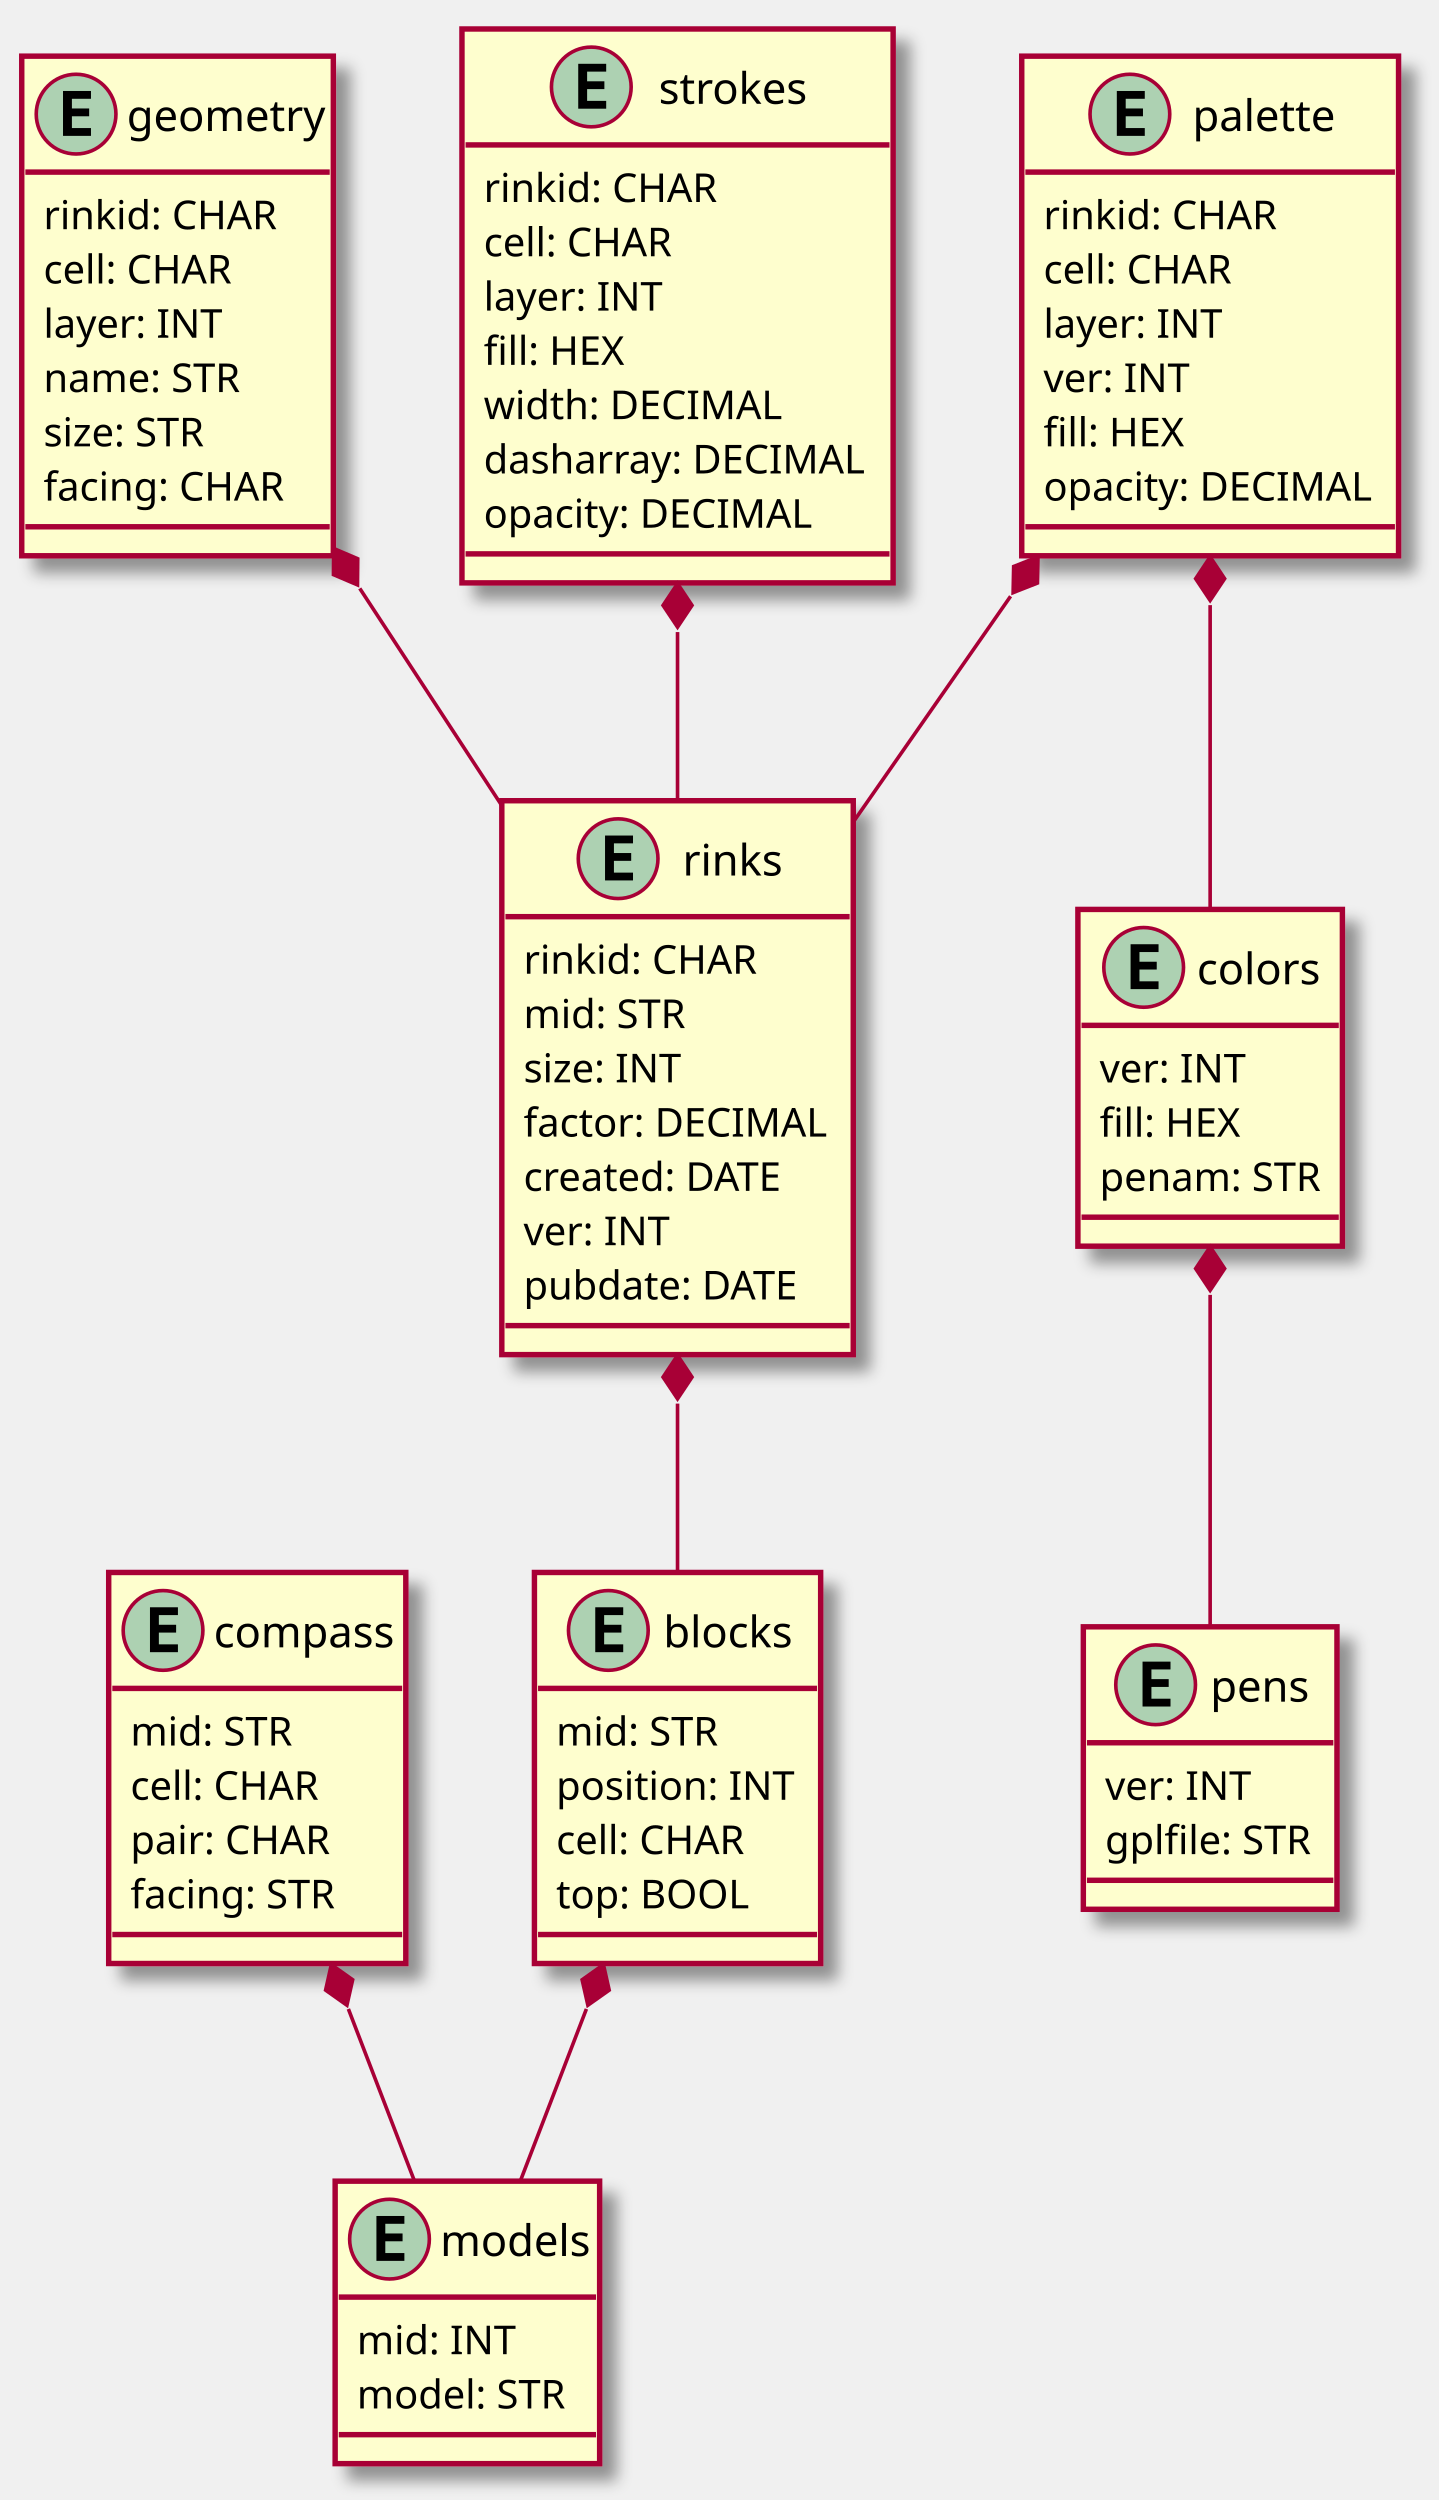
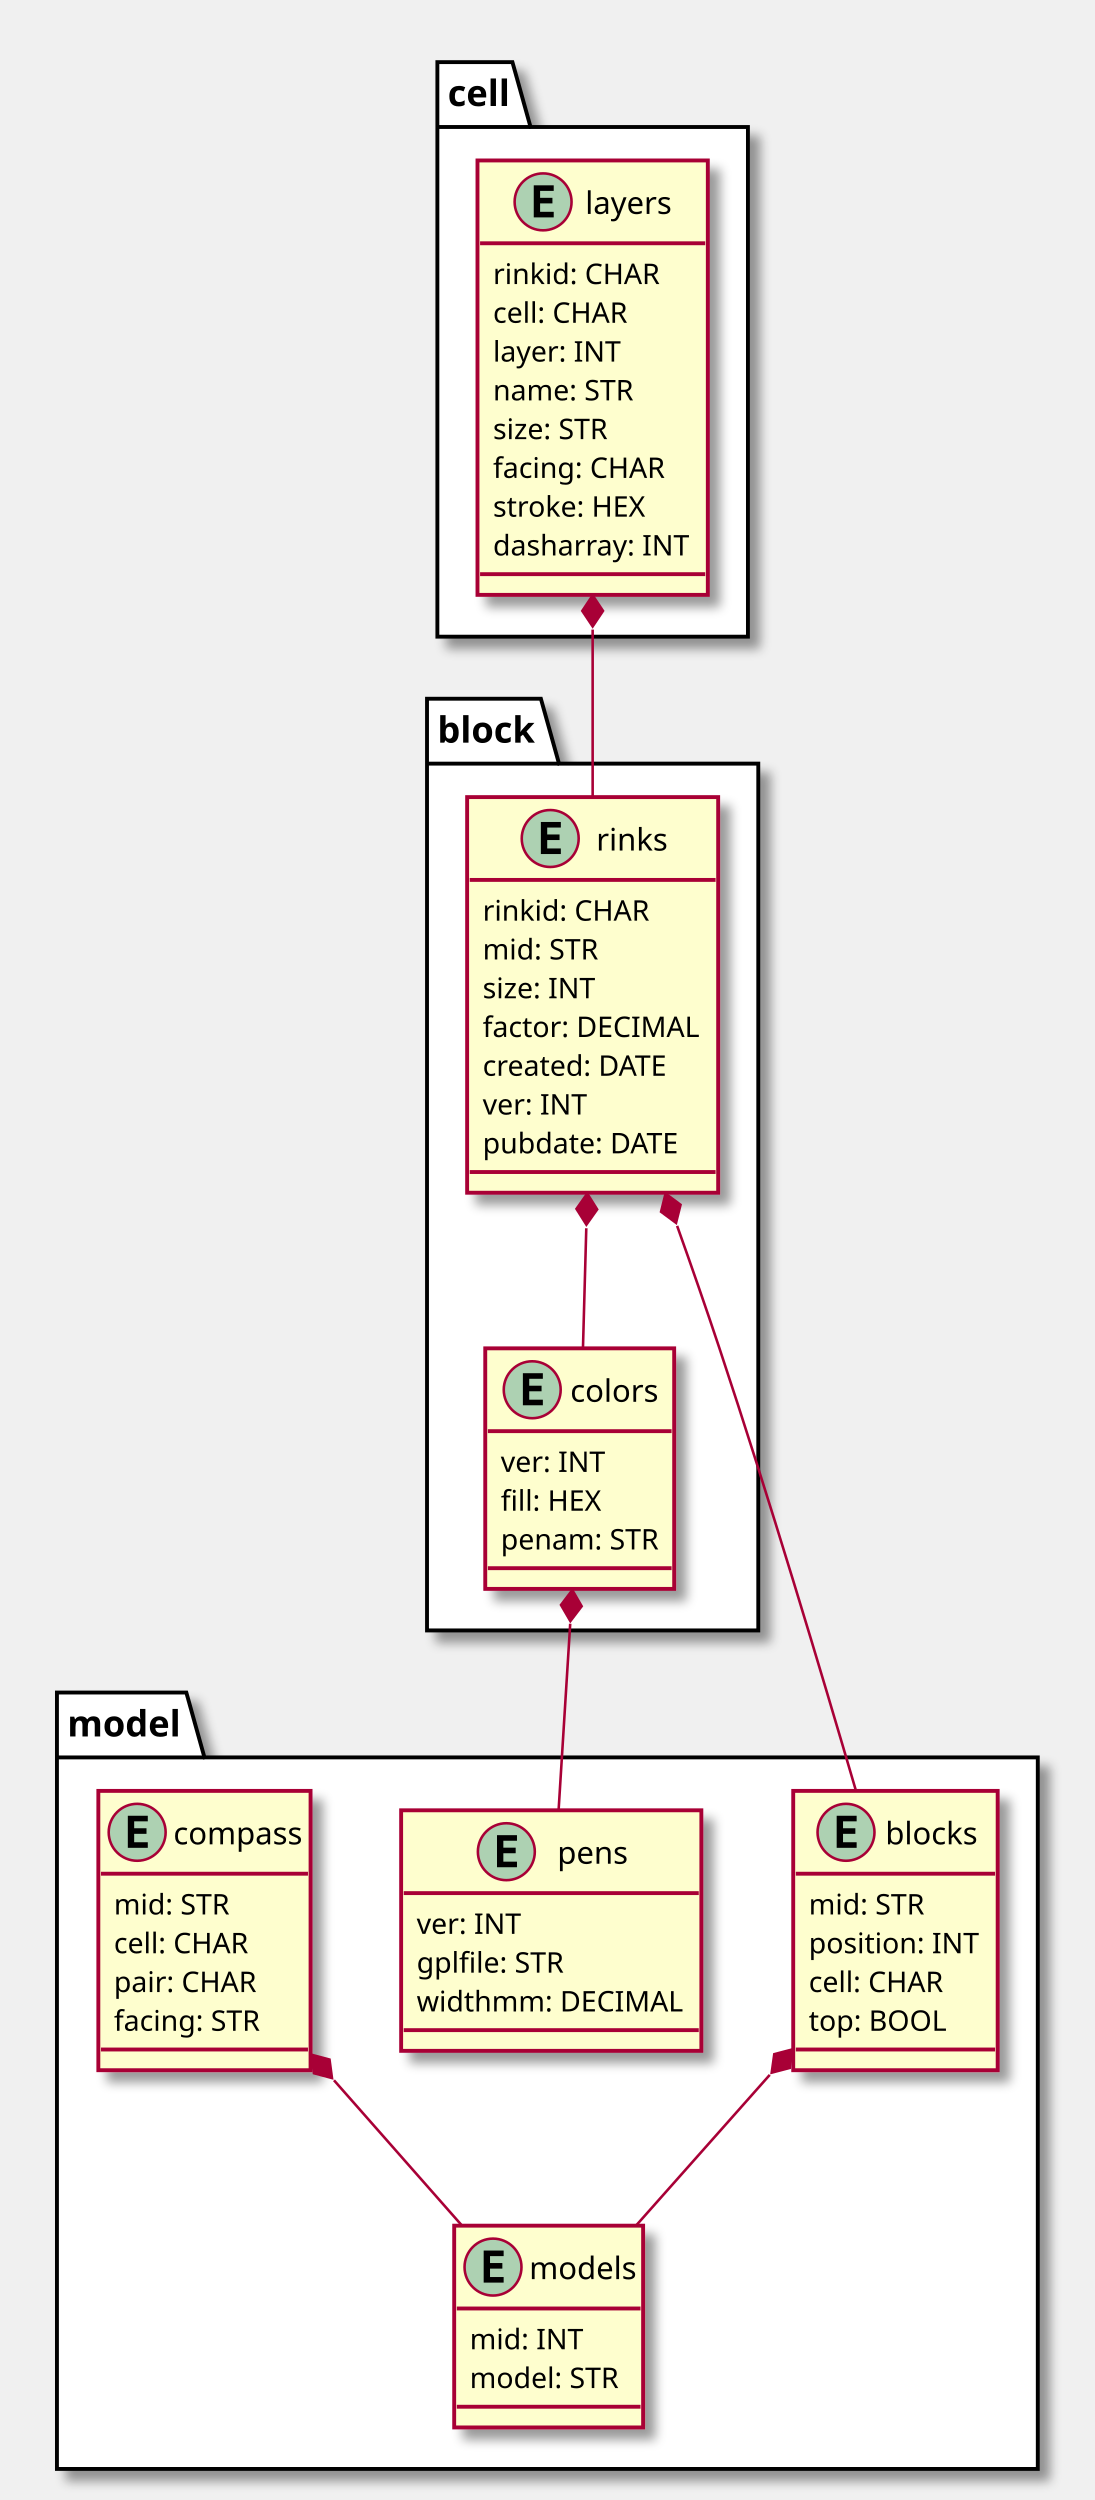
- <svg xmlns="http://www.w3.org/2000/svg" contentScriptType="application/ecmascript" contentStyleType="text/css" height="690px" preserveAspectRatio="none" style="width:397px;height:690px;" version="1.1" viewBox="0 0 397 690" width="397px" zoomAndPan="magnify">
+ <svg xmlns="http://www.w3.org/2000/svg" contentScriptType="application/ecmascript" contentStyleType="text/css" height="966px" preserveAspectRatio="none" style="width:423px;height:966px;" version="1.1" viewBox="0 0 423 966" width="423px" zoomAndPan="magnify">
  <defs>
-     <filter height="300%" id="ftkmh0aqzoobv" width="300%" x="-1" y="-1">
+     <filter height="300%" id="fv91q16cfqxrh" width="300%" x="-1" y="-1">
      <feGaussianBlur result="blurOut" stdDeviation="2.0" />
      <feColorMatrix in="blurOut" result="blurOut2" type="matrix" values="0 0 0 0 0 0 0 0 0 0 0 0 0 0 0 0 0 0 .4 0" />
      <feOffset dx="4.0" dy="4.0" in="blurOut2" result="blurOut3" />
      <feBlend in="SourceGraphic" in2="blurOut3" mode="normal" />
    </filter>
  </defs>
  <g>
-     <rect fill="#FEFECE" filter="url(#ftkmh0aqzoobv)" height="107.928" id="blocks" style="stroke: #A80036; stroke-width: 1.5;" width="79" x="147.5" y="434" />
-     <ellipse cx="167.9" cy="450" fill="#ADD1B2" rx="11" ry="11" style="stroke: #A80036; stroke-width: 1.0;" />
-     <path d="M172.009,456 L164.291,456 L164.291,443.609 L172.009,443.609 L172.009,445.766 L166.744,445.766 L166.744,448.438 L171.509,448.438 L171.509,450.594 L166.744,450.594 L166.744,453.844 L172.009,453.844 L172.009,456 Z " />
-     <text fill="#000000" font-family="sans-serif" font-size="12" lengthAdjust="spacingAndGlyphs" textLength="35" x="183.1" y="454.656">blocks</text>
-     <line style="stroke: #A80036; stroke-width: 1.5;" x1="148.5" x2="225.5" y1="466" y2="466" />
-     <text fill="#000000" font-family="sans-serif" font-size="11" lengthAdjust="spacingAndGlyphs" textLength="45" x="153.5" y="481.759">mid: STR</text>
-     <text fill="#000000" font-family="sans-serif" font-size="11" lengthAdjust="spacingAndGlyphs" textLength="67" x="153.5" y="496.741">position: INT</text>
-     <text fill="#000000" font-family="sans-serif" font-size="11" lengthAdjust="spacingAndGlyphs" textLength="52" x="153.5" y="511.723">cell: CHAR</text>
-     <text fill="#000000" font-family="sans-serif" font-size="11" lengthAdjust="spacingAndGlyphs" textLength="55" x="153.5" y="526.705">top: BOOL</text>
-     <line style="stroke: #A80036; stroke-width: 1.5;" x1="148.5" x2="225.5" y1="533.928" y2="533.928" />
-     <rect fill="#FEFECE" filter="url(#ftkmh0aqzoobv)" height="107.928" id="compass" style="stroke: #A80036; stroke-width: 1.5;" width="82" x="30" y="434" />
-     <ellipse cx="45" cy="450" fill="#ADD1B2" rx="11" ry="11" style="stroke: #A80036; stroke-width: 1.0;" />
-     <path d="M49.109,456 L41.391,456 L41.391,443.609 L49.109,443.609 L49.109,445.766 L43.844,445.766 L43.844,448.438 L48.609,448.438 L48.609,450.594 L43.844,450.594 L43.844,453.844 L49.109,453.844 L49.109,456 Z " />
-     <text fill="#000000" font-family="sans-serif" font-size="12" lengthAdjust="spacingAndGlyphs" textLength="50" x="59" y="454.656">compass</text>
-     <line style="stroke: #A80036; stroke-width: 1.5;" x1="31" x2="111" y1="466" y2="466" />
-     <text fill="#000000" font-family="sans-serif" font-size="11" lengthAdjust="spacingAndGlyphs" textLength="45" x="36" y="481.759">mid: STR</text>
-     <text fill="#000000" font-family="sans-serif" font-size="11" lengthAdjust="spacingAndGlyphs" textLength="52" x="36" y="496.741">cell: CHAR</text>
-     <text fill="#000000" font-family="sans-serif" font-size="11" lengthAdjust="spacingAndGlyphs" textLength="56" x="36" y="511.723">pair: CHAR</text>
-     <text fill="#000000" font-family="sans-serif" font-size="11" lengthAdjust="spacingAndGlyphs" textLength="57" x="36" y="526.705">facing: STR</text>
-     <line style="stroke: #A80036; stroke-width: 1.5;" x1="31" x2="111" y1="533.928" y2="533.928" />
-     <rect fill="#FEFECE" filter="url(#ftkmh0aqzoobv)" height="137.891" id="geometry" style="stroke: #A80036; stroke-width: 1.5;" width="86" x="6" y="15.5" />
-     <ellipse cx="21" cy="31.5" fill="#ADD1B2" rx="11" ry="11" style="stroke: #A80036; stroke-width: 1.0;" />
-     <path d="M25.109,37.5 L17.391,37.5 L17.391,25.109 L25.109,25.109 L25.109,27.266 L19.844,27.266 L19.844,29.938 L24.609,29.938 L24.609,32.094 L19.844,32.094 L19.844,35.344 L25.109,35.344 L25.109,37.5 Z " />
-     <text fill="#000000" font-family="sans-serif" font-size="12" lengthAdjust="spacingAndGlyphs" textLength="54" x="35" y="36.156">geometry</text>
-     <line style="stroke: #A80036; stroke-width: 1.5;" x1="7" x2="91" y1="47.5" y2="47.5" />
-     <text fill="#000000" font-family="sans-serif" font-size="11" lengthAdjust="spacingAndGlyphs" textLength="66" x="12" y="63.259">rinkid: CHAR</text>
-     <text fill="#000000" font-family="sans-serif" font-size="11" lengthAdjust="spacingAndGlyphs" textLength="52" x="12" y="78.241">cell: CHAR</text>
-     <text fill="#000000" font-family="sans-serif" font-size="11" lengthAdjust="spacingAndGlyphs" textLength="50" x="12" y="93.223">layer: INT</text>
-     <text fill="#000000" font-family="sans-serif" font-size="11" lengthAdjust="spacingAndGlyphs" textLength="54" x="12" y="108.205">name: STR</text>
-     <text fill="#000000" font-family="sans-serif" font-size="11" lengthAdjust="spacingAndGlyphs" textLength="44" x="12" y="123.186">size: STR</text>
-     <text fill="#000000" font-family="sans-serif" font-size="11" lengthAdjust="spacingAndGlyphs" textLength="67" x="12" y="138.168">facing: CHAR</text>
-     <line style="stroke: #A80036; stroke-width: 1.5;" x1="7" x2="91" y1="145.391" y2="145.391" />
-     <rect fill="#FEFECE" filter="url(#ftkmh0aqzoobv)" height="77.964" id="pens" style="stroke: #A80036; stroke-width: 1.5;" width="70" x="299" y="449" />
-     <ellipse cx="318.95" cy="465" fill="#ADD1B2" rx="11" ry="11" style="stroke: #A80036; stroke-width: 1.0;" />
-     <path d="M323.059,471 L315.341,471 L315.341,458.609 L323.059,458.609 L323.059,460.766 L317.794,460.766 L317.794,463.438 L322.559,463.438 L322.559,465.594 L317.794,465.594 L317.794,468.844 L323.059,468.844 L323.059,471 Z " />
-     <text fill="#000000" font-family="sans-serif" font-size="12" lengthAdjust="spacingAndGlyphs" textLength="27" x="334.05" y="469.656">pens</text>
-     <line style="stroke: #A80036; stroke-width: 1.5;" x1="300" x2="368" y1="481" y2="481" />
-     <text fill="#000000" font-family="sans-serif" font-size="11" lengthAdjust="spacingAndGlyphs" textLength="41" x="305" y="496.759">ver: INT</text>
-     <text fill="#000000" font-family="sans-serif" font-size="11" lengthAdjust="spacingAndGlyphs" textLength="58" x="305" y="511.741">gplfile: STR</text>
-     <line style="stroke: #A80036; stroke-width: 1.5;" x1="300" x2="368" y1="518.964" y2="518.964" />
-     <rect fill="#FEFECE" filter="url(#ftkmh0aqzoobv)" height="137.891" id="palette" style="stroke: #A80036; stroke-width: 1.5;" width="104" x="282" y="15.5" />
-     <ellipse cx="311.85" cy="31.5" fill="#ADD1B2" rx="11" ry="11" style="stroke: #A80036; stroke-width: 1.0;" />
-     <path d="M315.959,37.5 L308.241,37.5 L308.241,25.109 L315.959,25.109 L315.959,27.266 L310.694,27.266 L310.694,29.938 L315.459,29.938 L315.459,32.094 L310.694,32.094 L310.694,35.344 L315.959,35.344 L315.959,37.5 Z " />
-     <text fill="#000000" font-family="sans-serif" font-size="12" lengthAdjust="spacingAndGlyphs" textLength="39" x="329.15" y="36.156">palette</text>
-     <line style="stroke: #A80036; stroke-width: 1.5;" x1="283" x2="385" y1="47.5" y2="47.5" />
-     <text fill="#000000" font-family="sans-serif" font-size="11" lengthAdjust="spacingAndGlyphs" textLength="66" x="288" y="63.259">rinkid: CHAR</text>
-     <text fill="#000000" font-family="sans-serif" font-size="11" lengthAdjust="spacingAndGlyphs" textLength="52" x="288" y="78.241">cell: CHAR</text>
-     <text fill="#000000" font-family="sans-serif" font-size="11" lengthAdjust="spacingAndGlyphs" textLength="50" x="288" y="93.223">layer: INT</text>
-     <text fill="#000000" font-family="sans-serif" font-size="11" lengthAdjust="spacingAndGlyphs" textLength="41" x="288" y="108.205">ver: INT</text>
-     <text fill="#000000" font-family="sans-serif" font-size="11" lengthAdjust="spacingAndGlyphs" textLength="39" x="288" y="123.186">fill: HEX</text>
-     <text fill="#000000" font-family="sans-serif" font-size="11" lengthAdjust="spacingAndGlyphs" textLength="92" x="288" y="138.168">opacity: DECIMAL</text>
-     <line style="stroke: #A80036; stroke-width: 1.5;" x1="283" x2="385" y1="145.391" y2="145.391" />
-     <rect fill="#FEFECE" filter="url(#ftkmh0aqzoobv)" height="77.964" id="models" style="stroke: #A80036; stroke-width: 1.5;" width="73" x="92.5" y="602" />
-     <ellipse cx="107.5" cy="618" fill="#ADD1B2" rx="11" ry="11" style="stroke: #A80036; stroke-width: 1.0;" />
-     <path d="M111.609,624 L103.891,624 L103.891,611.609 L111.609,611.609 L111.609,613.766 L106.344,613.766 L106.344,616.438 L111.109,616.438 L111.109,618.594 L106.344,618.594 L106.344,621.844 L111.609,621.844 L111.609,624 Z " />
-     <text fill="#000000" font-family="sans-serif" font-size="12" lengthAdjust="spacingAndGlyphs" textLength="41" x="121.5" y="622.656">models</text>
-     <line style="stroke: #A80036; stroke-width: 1.5;" x1="93.5" x2="164.5" y1="634" y2="634" />
-     <text fill="#000000" font-family="sans-serif" font-size="11" lengthAdjust="spacingAndGlyphs" textLength="44" x="98.5" y="649.759">mid: INT</text>
-     <text fill="#000000" font-family="sans-serif" font-size="11" lengthAdjust="spacingAndGlyphs" textLength="58" x="98.5" y="664.741">model: STR</text>
-     <line style="stroke: #A80036; stroke-width: 1.5;" x1="93.5" x2="164.5" y1="671.964" y2="671.964" />
-     <rect fill="#FEFECE" filter="url(#ftkmh0aqzoobv)" height="92.946" id="colors" style="stroke: #A80036; stroke-width: 1.5;" width="73" x="297.5" y="251" />
-     <ellipse cx="315.65" cy="267" fill="#ADD1B2" rx="11" ry="11" style="stroke: #A80036; stroke-width: 1.0;" />
-     <path d="M319.759,273 L312.041,273 L312.041,260.609 L319.759,260.609 L319.759,262.766 L314.494,262.766 L314.494,265.438 L319.259,265.438 L319.259,267.594 L314.494,267.594 L314.494,270.844 L319.759,270.844 L319.759,273 Z " />
-     <text fill="#000000" font-family="sans-serif" font-size="12" lengthAdjust="spacingAndGlyphs" textLength="34" x="330.35" y="271.656">colors</text>
-     <line style="stroke: #A80036; stroke-width: 1.5;" x1="298.5" x2="369.5" y1="283" y2="283" />
-     <text fill="#000000" font-family="sans-serif" font-size="11" lengthAdjust="spacingAndGlyphs" textLength="41" x="303.5" y="298.759">ver: INT</text>
-     <text fill="#000000" font-family="sans-serif" font-size="11" lengthAdjust="spacingAndGlyphs" textLength="39" x="303.5" y="313.741">fill: HEX</text>
-     <text fill="#000000" font-family="sans-serif" font-size="11" lengthAdjust="spacingAndGlyphs" textLength="61" x="303.5" y="328.723">penam: STR</text>
-     <line style="stroke: #A80036; stroke-width: 1.5;" x1="298.5" x2="369.5" y1="335.946" y2="335.946" />
-     <rect fill="#FEFECE" filter="url(#ftkmh0aqzoobv)" height="152.873" id="strokes" style="stroke: #A80036; stroke-width: 1.5;" width="119" x="127.5" y="8" />
-     <ellipse cx="163.2" cy="24" fill="#ADD1B2" rx="11" ry="11" style="stroke: #A80036; stroke-width: 1.0;" />
-     <path d="M167.309,30 L159.591,30 L159.591,17.609 L167.309,17.609 L167.309,19.766 L162.044,19.766 L162.044,22.438 L166.809,22.438 L166.809,24.594 L162.044,24.594 L162.044,27.844 L167.309,27.844 L167.309,30 Z " />
-     <text fill="#000000" font-family="sans-serif" font-size="12" lengthAdjust="spacingAndGlyphs" textLength="41" x="181.8" y="28.656">strokes</text>
-     <line style="stroke: #A80036; stroke-width: 1.5;" x1="128.5" x2="245.5" y1="40" y2="40" />
-     <text fill="#000000" font-family="sans-serif" font-size="11" lengthAdjust="spacingAndGlyphs" textLength="66" x="133.5" y="55.759">rinkid: CHAR</text>
-     <text fill="#000000" font-family="sans-serif" font-size="11" lengthAdjust="spacingAndGlyphs" textLength="52" x="133.5" y="70.741">cell: CHAR</text>
-     <text fill="#000000" font-family="sans-serif" font-size="11" lengthAdjust="spacingAndGlyphs" textLength="50" x="133.5" y="85.723">layer: INT</text>
-     <text fill="#000000" font-family="sans-serif" font-size="11" lengthAdjust="spacingAndGlyphs" textLength="39" x="133.5" y="100.705">fill: HEX</text>
-     <text fill="#000000" font-family="sans-serif" font-size="11" lengthAdjust="spacingAndGlyphs" textLength="84" x="133.5" y="115.686">width: DECIMAL</text>
-     <text fill="#000000" font-family="sans-serif" font-size="11" lengthAdjust="spacingAndGlyphs" textLength="107" x="133.5" y="130.668">dasharray: DECIMAL</text>
-     <text fill="#000000" font-family="sans-serif" font-size="11" lengthAdjust="spacingAndGlyphs" textLength="92" x="133.5" y="145.65">opacity: DECIMAL</text>
-     <line style="stroke: #A80036; stroke-width: 1.5;" x1="128.5" x2="245.5" y1="152.873" y2="152.873" />
-     <rect fill="#FEFECE" filter="url(#ftkmh0aqzoobv)" height="152.873" id="rinks" style="stroke: #A80036; stroke-width: 1.5;" width="97" x="138.5" y="221" />
-     <ellipse cx="170.6" cy="237" fill="#ADD1B2" rx="11" ry="11" style="stroke: #A80036; stroke-width: 1.0;" />
-     <path d="M174.709,243 L166.991,243 L166.991,230.609 L174.709,230.609 L174.709,232.766 L169.444,232.766 L169.444,235.438 L174.209,235.438 L174.209,237.594 L169.444,237.594 L169.444,240.844 L174.709,240.844 L174.709,243 Z " />
-     <text fill="#000000" font-family="sans-serif" font-size="12" lengthAdjust="spacingAndGlyphs" textLength="27" x="188.4" y="241.656">rinks</text>
-     <line style="stroke: #A80036; stroke-width: 1.5;" x1="139.5" x2="234.5" y1="253" y2="253" />
-     <text fill="#000000" font-family="sans-serif" font-size="11" lengthAdjust="spacingAndGlyphs" textLength="66" x="144.5" y="268.759">rinkid: CHAR</text>
-     <text fill="#000000" font-family="sans-serif" font-size="11" lengthAdjust="spacingAndGlyphs" textLength="45" x="144.5" y="283.741">mid: STR</text>
-     <text fill="#000000" font-family="sans-serif" font-size="11" lengthAdjust="spacingAndGlyphs" textLength="43" x="144.5" y="298.723">size: INT</text>
-     <text fill="#000000" font-family="sans-serif" font-size="11" lengthAdjust="spacingAndGlyphs" textLength="85" x="144.5" y="313.705">factor: DECIMAL</text>
-     <text fill="#000000" font-family="sans-serif" font-size="11" lengthAdjust="spacingAndGlyphs" textLength="72" x="144.5" y="328.687">created: DATE</text>
-     <text fill="#000000" font-family="sans-serif" font-size="11" lengthAdjust="spacingAndGlyphs" textLength="41" x="144.5" y="343.668">ver: INT</text>
-     <text fill="#000000" font-family="sans-serif" font-size="11" lengthAdjust="spacingAndGlyphs" textLength="77" x="144.5" y="358.65">pubdate: DATE</text>
-     <line style="stroke: #A80036; stroke-width: 1.5;" x1="139.5" x2="234.5" y1="365.873" y2="365.873" />
-     <path d="M187,174.45 C187,189.85 187,205.73 187,220.74 " fill="none" id="strokes&lt;-rinks" style="stroke: #A80036; stroke-width: 1.0;" />
-     <polygon fill="#A80036" points="187,161.08,183,167.08,187,173.08,191,167.08,187,161.08" style="stroke: #A80036; stroke-width: 1.0;" />
-     <path d="M99.29,162.4 C112.07,181.93 125.77,202.88 138.46,222.28 " fill="none" id="geometry&lt;-rinks" style="stroke: #A80036; stroke-width: 1.0;" />
-     <polygon fill="#A80036" points="92.1,151.39,92.034,158.601,98.665,161.435,98.731,154.224,92.1,151.39" style="stroke: #A80036; stroke-width: 1.0;" />
-     <path d="M278.92,164.57 C264.69,184.98 249.49,206.81 235.62,226.71 " fill="none" id="palette&lt;-rinks" style="stroke: #A80036; stroke-width: 1.0;" />
-     <polygon fill="#A80036" points="286.48,153.71,279.769,156.349,279.624,163.559,286.335,160.92,286.48,153.71" style="stroke: #A80036; stroke-width: 1.0;" />
-     <path d="M187,387.39 C187,403.33 187,419.48 187,434 " fill="none" id="rinks&lt;-blocks" style="stroke: #A80036; stroke-width: 1.0;" />
-     <polygon fill="#A80036" points="187,374.08,183,380.08,187,386.08,191,380.08,187,374.08" style="stroke: #A80036; stroke-width: 1.0;" />
-     <path d="M334,167.01 C334,195.45 334,226.35 334,250.83 " fill="none" id="palette&lt;-colors" style="stroke: #A80036; stroke-width: 1.0;" />
-     <polygon fill="#A80036" points="334,153.71,330,159.71,334,165.71,338,159.71,334,153.71" style="stroke: #A80036; stroke-width: 1.0;" />
-     <path d="M334,357.39 C334,387.2 334,422.54 334,448.78 " fill="none" id="colors&lt;-pens" style="stroke: #A80036; stroke-width: 1.0;" />
-     <polygon fill="#A80036" points="334,344.13,330,350.13,334,356.13,338,350.13,334,344.13" style="stroke: #A80036; stroke-width: 1.0;" />
-     <path d="M161.85,554.47 C155.63,570.68 149.15,587.53 143.62,601.94 " fill="none" id="blocks&lt;-models" style="stroke: #A80036; stroke-width: 1.0;" />
-     <polygon fill="#A80036" points="166.55,542.24,160.667,546.41,162.253,553.444,168.136,549.274,166.55,542.24" style="stroke: #A80036; stroke-width: 1.0;" />
-     <path d="M96.15,554.47 C102.37,570.68 108.85,587.53 114.38,601.94 " fill="none" id="compass&lt;-models" style="stroke: #A80036; stroke-width: 1.0;" />
-     <polygon fill="#A80036" points="91.45,542.24,89.864,549.274,95.747,553.444,97.333,546.41,91.45,542.24" style="stroke: #A80036; stroke-width: 1.0;" />
+     <polygon fill="#FFFFFF" filter="url(#fv91q16cfqxrh)" points="22,654,72,654,79,679.068,401,679.068,401,954,22,954,22,654" style="stroke: #000000; stroke-width: 1.5;" />
+     <line style="stroke: #000000; stroke-width: 1.5;" x1="22" x2="79" y1="679.068" y2="679.068" />
+     <text fill="#000000" font-family="sans-serif" font-size="14" font-weight="bold" lengthAdjust="spacingAndGlyphs" textLength="44" x="26" y="670.966">model</text>
+     <polygon fill="#FFFFFF" filter="url(#fv91q16cfqxrh)" points="165,270,209,270,216,295.068,293,295.068,293,630,165,630,165,270" style="stroke: #000000; stroke-width: 1.5;" />
+     <line style="stroke: #000000; stroke-width: 1.5;" x1="165" x2="216" y1="295.068" y2="295.068" />
+     <text fill="#000000" font-family="sans-serif" font-size="14" font-weight="bold" lengthAdjust="spacingAndGlyphs" textLength="38" x="169" y="286.966">block</text>
+     <polygon fill="#FFFFFF" filter="url(#fv91q16cfqxrh)" points="169,24,198,24,205,49.068,289,49.068,289,246,169,246,169,24" style="stroke: #000000; stroke-width: 1.5;" />
+     <line style="stroke: #000000; stroke-width: 1.5;" x1="169" x2="205" y1="49.068" y2="49.068" />
+     <text fill="#000000" font-family="sans-serif" font-size="14" font-weight="bold" lengthAdjust="spacingAndGlyphs" textLength="23" x="173" y="40.966">cell</text>
+     <rect fill="#FEFECE" filter="url(#fv91q16cfqxrh)" height="92.946" id="pens" style="stroke: #A80036; stroke-width: 1.5;" width="116" x="155" y="699.5" />
+     <ellipse cx="195.65" cy="715.5" fill="#ADD1B2" rx="11" ry="11" style="stroke: #A80036; stroke-width: 1.0;" />
+     <path d="M199.759,721.5 L192.041,721.5 L192.041,709.109 L199.759,709.109 L199.759,711.266 L194.494,711.266 L194.494,713.938 L199.259,713.938 L199.259,716.094 L194.494,716.094 L194.494,719.344 L199.759,719.344 L199.759,721.5 Z " />
+     <text fill="#000000" font-family="sans-serif" font-size="12" lengthAdjust="spacingAndGlyphs" textLength="27" x="215.35" y="720.156">pens</text>
+     <line style="stroke: #A80036; stroke-width: 1.5;" x1="156" x2="270" y1="731.5" y2="731.5" />
+     <text fill="#000000" font-family="sans-serif" font-size="11" lengthAdjust="spacingAndGlyphs" textLength="41" x="161" y="747.259">ver: INT</text>
+     <text fill="#000000" font-family="sans-serif" font-size="11" lengthAdjust="spacingAndGlyphs" textLength="58" x="161" y="762.241">gplfile: STR</text>
+     <text fill="#000000" font-family="sans-serif" font-size="11" lengthAdjust="spacingAndGlyphs" textLength="104" x="161" y="777.223">widthmm: DECIMAL</text>
+     <line style="stroke: #A80036; stroke-width: 1.5;" x1="156" x2="270" y1="784.446" y2="784.446" />
+     <rect fill="#FEFECE" filter="url(#fv91q16cfqxrh)" height="77.964" id="models" style="stroke: #A80036; stroke-width: 1.5;" width="73" x="175.5" y="860" />
+     <ellipse cx="190.5" cy="876" fill="#ADD1B2" rx="11" ry="11" style="stroke: #A80036; stroke-width: 1.0;" />
+     <path d="M194.609,882 L186.891,882 L186.891,869.609 L194.609,869.609 L194.609,871.766 L189.344,871.766 L189.344,874.438 L194.109,874.438 L194.109,876.594 L189.344,876.594 L189.344,879.844 L194.609,879.844 L194.609,882 Z " />
+     <text fill="#000000" font-family="sans-serif" font-size="12" lengthAdjust="spacingAndGlyphs" textLength="41" x="204.5" y="880.656">models</text>
+     <line style="stroke: #A80036; stroke-width: 1.5;" x1="176.5" x2="247.5" y1="892" y2="892" />
+     <text fill="#000000" font-family="sans-serif" font-size="11" lengthAdjust="spacingAndGlyphs" textLength="44" x="181.5" y="907.759">mid: INT</text>
+     <text fill="#000000" font-family="sans-serif" font-size="11" lengthAdjust="spacingAndGlyphs" textLength="58" x="181.5" y="922.741">model: STR</text>
+     <line style="stroke: #A80036; stroke-width: 1.5;" x1="176.5" x2="247.5" y1="929.964" y2="929.964" />
+     <rect fill="#FEFECE" filter="url(#fv91q16cfqxrh)" height="107.928" id="blocks" style="stroke: #A80036; stroke-width: 1.5;" width="79" x="306.5" y="692" />
+     <ellipse cx="326.9" cy="708" fill="#ADD1B2" rx="11" ry="11" style="stroke: #A80036; stroke-width: 1.0;" />
+     <path d="M331.009,714 L323.291,714 L323.291,701.609 L331.009,701.609 L331.009,703.766 L325.744,703.766 L325.744,706.438 L330.509,706.438 L330.509,708.594 L325.744,708.594 L325.744,711.844 L331.009,711.844 L331.009,714 Z " />
+     <text fill="#000000" font-family="sans-serif" font-size="12" lengthAdjust="spacingAndGlyphs" textLength="35" x="342.1" y="712.656">blocks</text>
+     <line style="stroke: #A80036; stroke-width: 1.5;" x1="307.5" x2="384.5" y1="724" y2="724" />
+     <text fill="#000000" font-family="sans-serif" font-size="11" lengthAdjust="spacingAndGlyphs" textLength="45" x="312.5" y="739.759">mid: STR</text>
+     <text fill="#000000" font-family="sans-serif" font-size="11" lengthAdjust="spacingAndGlyphs" textLength="67" x="312.5" y="754.741">position: INT</text>
+     <text fill="#000000" font-family="sans-serif" font-size="11" lengthAdjust="spacingAndGlyphs" textLength="52" x="312.5" y="769.723">cell: CHAR</text>
+     <text fill="#000000" font-family="sans-serif" font-size="11" lengthAdjust="spacingAndGlyphs" textLength="55" x="312.5" y="784.705">top: BOOL</text>
+     <line style="stroke: #A80036; stroke-width: 1.5;" x1="307.5" x2="384.5" y1="791.928" y2="791.928" />
+     <rect fill="#FEFECE" filter="url(#fv91q16cfqxrh)" height="107.928" id="compass" style="stroke: #A80036; stroke-width: 1.5;" width="82" x="38" y="692" />
+     <ellipse cx="53" cy="708" fill="#ADD1B2" rx="11" ry="11" style="stroke: #A80036; stroke-width: 1.0;" />
+     <path d="M57.109,714 L49.391,714 L49.391,701.609 L57.109,701.609 L57.109,703.766 L51.844,703.766 L51.844,706.438 L56.609,706.438 L56.609,708.594 L51.844,708.594 L51.844,711.844 L57.109,711.844 L57.109,714 Z " />
+     <text fill="#000000" font-family="sans-serif" font-size="12" lengthAdjust="spacingAndGlyphs" textLength="50" x="67" y="712.656">compass</text>
+     <line style="stroke: #A80036; stroke-width: 1.5;" x1="39" x2="119" y1="724" y2="724" />
+     <text fill="#000000" font-family="sans-serif" font-size="11" lengthAdjust="spacingAndGlyphs" textLength="45" x="44" y="739.759">mid: STR</text>
+     <text fill="#000000" font-family="sans-serif" font-size="11" lengthAdjust="spacingAndGlyphs" textLength="52" x="44" y="754.741">cell: CHAR</text>
+     <text fill="#000000" font-family="sans-serif" font-size="11" lengthAdjust="spacingAndGlyphs" textLength="56" x="44" y="769.723">pair: CHAR</text>
+     <text fill="#000000" font-family="sans-serif" font-size="11" lengthAdjust="spacingAndGlyphs" textLength="57" x="44" y="784.705">facing: STR</text>
+     <line style="stroke: #A80036; stroke-width: 1.5;" x1="39" x2="119" y1="791.928" y2="791.928" />
+     <rect fill="#FEFECE" filter="url(#fv91q16cfqxrh)" height="92.946" id="colors" style="stroke: #A80036; stroke-width: 1.5;" width="73" x="187.5" y="521" />
+     <ellipse cx="205.65" cy="537" fill="#ADD1B2" rx="11" ry="11" style="stroke: #A80036; stroke-width: 1.0;" />
+     <path d="M209.759,543 L202.041,543 L202.041,530.609 L209.759,530.609 L209.759,532.766 L204.494,532.766 L204.494,535.438 L209.259,535.438 L209.259,537.594 L204.494,537.594 L204.494,540.844 L209.759,540.844 L209.759,543 Z " />
+     <text fill="#000000" font-family="sans-serif" font-size="12" lengthAdjust="spacingAndGlyphs" textLength="34" x="220.35" y="541.656">colors</text>
+     <line style="stroke: #A80036; stroke-width: 1.5;" x1="188.5" x2="259.5" y1="553" y2="553" />
+     <text fill="#000000" font-family="sans-serif" font-size="11" lengthAdjust="spacingAndGlyphs" textLength="41" x="193.5" y="568.759">ver: INT</text>
+     <text fill="#000000" font-family="sans-serif" font-size="11" lengthAdjust="spacingAndGlyphs" textLength="39" x="193.5" y="583.741">fill: HEX</text>
+     <text fill="#000000" font-family="sans-serif" font-size="11" lengthAdjust="spacingAndGlyphs" textLength="61" x="193.5" y="598.723">penam: STR</text>
+     <line style="stroke: #A80036; stroke-width: 1.5;" x1="188.5" x2="259.5" y1="605.946" y2="605.946" />
+     <rect fill="#FEFECE" filter="url(#fv91q16cfqxrh)" height="152.873" id="rinks" style="stroke: #A80036; stroke-width: 1.5;" width="97" x="180.5" y="308" />
+     <ellipse cx="212.6" cy="324" fill="#ADD1B2" rx="11" ry="11" style="stroke: #A80036; stroke-width: 1.0;" />
+     <path d="M216.709,330 L208.991,330 L208.991,317.609 L216.709,317.609 L216.709,319.766 L211.444,319.766 L211.444,322.438 L216.209,322.438 L216.209,324.594 L211.444,324.594 L211.444,327.844 L216.709,327.844 L216.709,330 Z " />
+     <text fill="#000000" font-family="sans-serif" font-size="12" lengthAdjust="spacingAndGlyphs" textLength="27" x="230.4" y="328.656">rinks</text>
+     <line style="stroke: #A80036; stroke-width: 1.5;" x1="181.5" x2="276.5" y1="340" y2="340" />
+     <text fill="#000000" font-family="sans-serif" font-size="11" lengthAdjust="spacingAndGlyphs" textLength="66" x="186.5" y="355.759">rinkid: CHAR</text>
+     <text fill="#000000" font-family="sans-serif" font-size="11" lengthAdjust="spacingAndGlyphs" textLength="45" x="186.5" y="370.741">mid: STR</text>
+     <text fill="#000000" font-family="sans-serif" font-size="11" lengthAdjust="spacingAndGlyphs" textLength="43" x="186.5" y="385.723">size: INT</text>
+     <text fill="#000000" font-family="sans-serif" font-size="11" lengthAdjust="spacingAndGlyphs" textLength="85" x="186.5" y="400.705">factor: DECIMAL</text>
+     <text fill="#000000" font-family="sans-serif" font-size="11" lengthAdjust="spacingAndGlyphs" textLength="72" x="186.5" y="415.687">created: DATE</text>
+     <text fill="#000000" font-family="sans-serif" font-size="11" lengthAdjust="spacingAndGlyphs" textLength="41" x="186.5" y="430.668">ver: INT</text>
+     <text fill="#000000" font-family="sans-serif" font-size="11" lengthAdjust="spacingAndGlyphs" textLength="77" x="186.5" y="445.65">pubdate: DATE</text>
+     <line style="stroke: #A80036; stroke-width: 1.5;" x1="181.5" x2="276.5" y1="452.873" y2="452.873" />
+     <rect fill="#FEFECE" filter="url(#fv91q16cfqxrh)" height="167.855" id="layers" style="stroke: #A80036; stroke-width: 1.5;" width="89" x="184.5" y="62" />
+     <ellipse cx="209.85" cy="78" fill="#ADD1B2" rx="11" ry="11" style="stroke: #A80036; stroke-width: 1.0;" />
+     <path d="M213.959,84 L206.241,84 L206.241,71.609 L213.959,71.609 L213.959,73.766 L208.694,73.766 L208.694,76.438 L213.459,76.438 L213.459,78.594 L208.694,78.594 L208.694,81.844 L213.959,81.844 L213.959,84 Z " />
+     <text fill="#000000" font-family="sans-serif" font-size="12" lengthAdjust="spacingAndGlyphs" textLength="34" x="226.15" y="82.656">layers</text>
+     <line style="stroke: #A80036; stroke-width: 1.5;" x1="185.5" x2="272.5" y1="94" y2="94" />
+     <text fill="#000000" font-family="sans-serif" font-size="11" lengthAdjust="spacingAndGlyphs" textLength="66" x="190.5" y="109.759">rinkid: CHAR</text>
+     <text fill="#000000" font-family="sans-serif" font-size="11" lengthAdjust="spacingAndGlyphs" textLength="52" x="190.5" y="124.741">cell: CHAR</text>
+     <text fill="#000000" font-family="sans-serif" font-size="11" lengthAdjust="spacingAndGlyphs" textLength="50" x="190.5" y="139.723">layer: INT</text>
+     <text fill="#000000" font-family="sans-serif" font-size="11" lengthAdjust="spacingAndGlyphs" textLength="54" x="190.5" y="154.705">name: STR</text>
+     <text fill="#000000" font-family="sans-serif" font-size="11" lengthAdjust="spacingAndGlyphs" textLength="44" x="190.5" y="169.686">size: STR</text>
+     <text fill="#000000" font-family="sans-serif" font-size="11" lengthAdjust="spacingAndGlyphs" textLength="67" x="190.5" y="184.668">facing: CHAR</text>
+     <text fill="#000000" font-family="sans-serif" font-size="11" lengthAdjust="spacingAndGlyphs" textLength="59" x="190.5" y="199.65">stroke: HEX</text>
+     <text fill="#000000" font-family="sans-serif" font-size="11" lengthAdjust="spacingAndGlyphs" textLength="77" x="190.5" y="214.632">dasharray: INT</text>
+     <line style="stroke: #A80036; stroke-width: 1.5;" x1="185.5" x2="272.5" y1="221.855" y2="221.855" />
+     <path d="M229,243.27 C229,264.76 229,287.25 229,307.77 " fill="none" id="layers&lt;-rinks" style="stroke: #A80036; stroke-width: 1.0;" />
+     <polygon fill="#A80036" points="229,230.05,225,236.05,229,242.05,233,236.05,229,230.05" style="stroke: #A80036; stroke-width: 1.0;" />
+     <path d="M261.64,473.68 C267.24,489.39 272.9,505.64 278,521 C297.29,579.04 317.4,646.26 330.7,691.8 " fill="none" id="rinks&lt;-blocks" style="stroke: #A80036; stroke-width: 1.0;" />
+     <polygon fill="#A80036" points="257.17,461.22,255.43,468.218,261.221,472.515,262.961,465.517,257.17,461.22" style="stroke: #A80036; stroke-width: 1.0;" />
+     <path d="M226.54,474.6 C226.1,490.61 225.65,506.67 225.26,520.79 " fill="none" id="rinks&lt;-colors" style="stroke: #A80036; stroke-width: 1.0;" />
+     <polygon fill="#A80036" points="226.91,461.21,222.747,467.098,226.581,473.205,230.744,467.318,226.91,461.21" style="stroke: #A80036; stroke-width: 1.0;" />
+     <path d="M220.33,627.42 C218.87,650.85 217.21,677.39 215.85,699.32 " fill="none" id="colors&lt;-pens" style="stroke: #A80036; stroke-width: 1.0;" />
+     <polygon fill="#A80036" points="221.14,614.41,216.772,620.148,220.388,626.386,224.756,620.649,221.14,614.41" style="stroke: #A80036; stroke-width: 1.0;" />
+     <path d="M297.43,801.73 C280.39,820.94 261.62,842.09 246.03,859.66 " fill="none" id="blocks&lt;-models" style="stroke: #A80036; stroke-width: 1.0;" />
+     <polygon fill="#A80036" points="306.16,791.9,299.185,793.73,298.191,800.872,305.166,799.042,306.16,791.9" style="stroke: #A80036; stroke-width: 1.0;" />
+     <path d="M129.05,803.82 C145.47,822.47 163.33,842.74 178.25,859.68 " fill="none" id="compass&lt;-models" style="stroke: #A80036; stroke-width: 1.0;" />
+     <polygon fill="#A80036" points="120.35,793.95,121.311,801.097,128.277,802.959,127.317,795.812,120.35,793.95" style="stroke: #A80036; stroke-width: 1.0;" />
  </g>
</svg>
